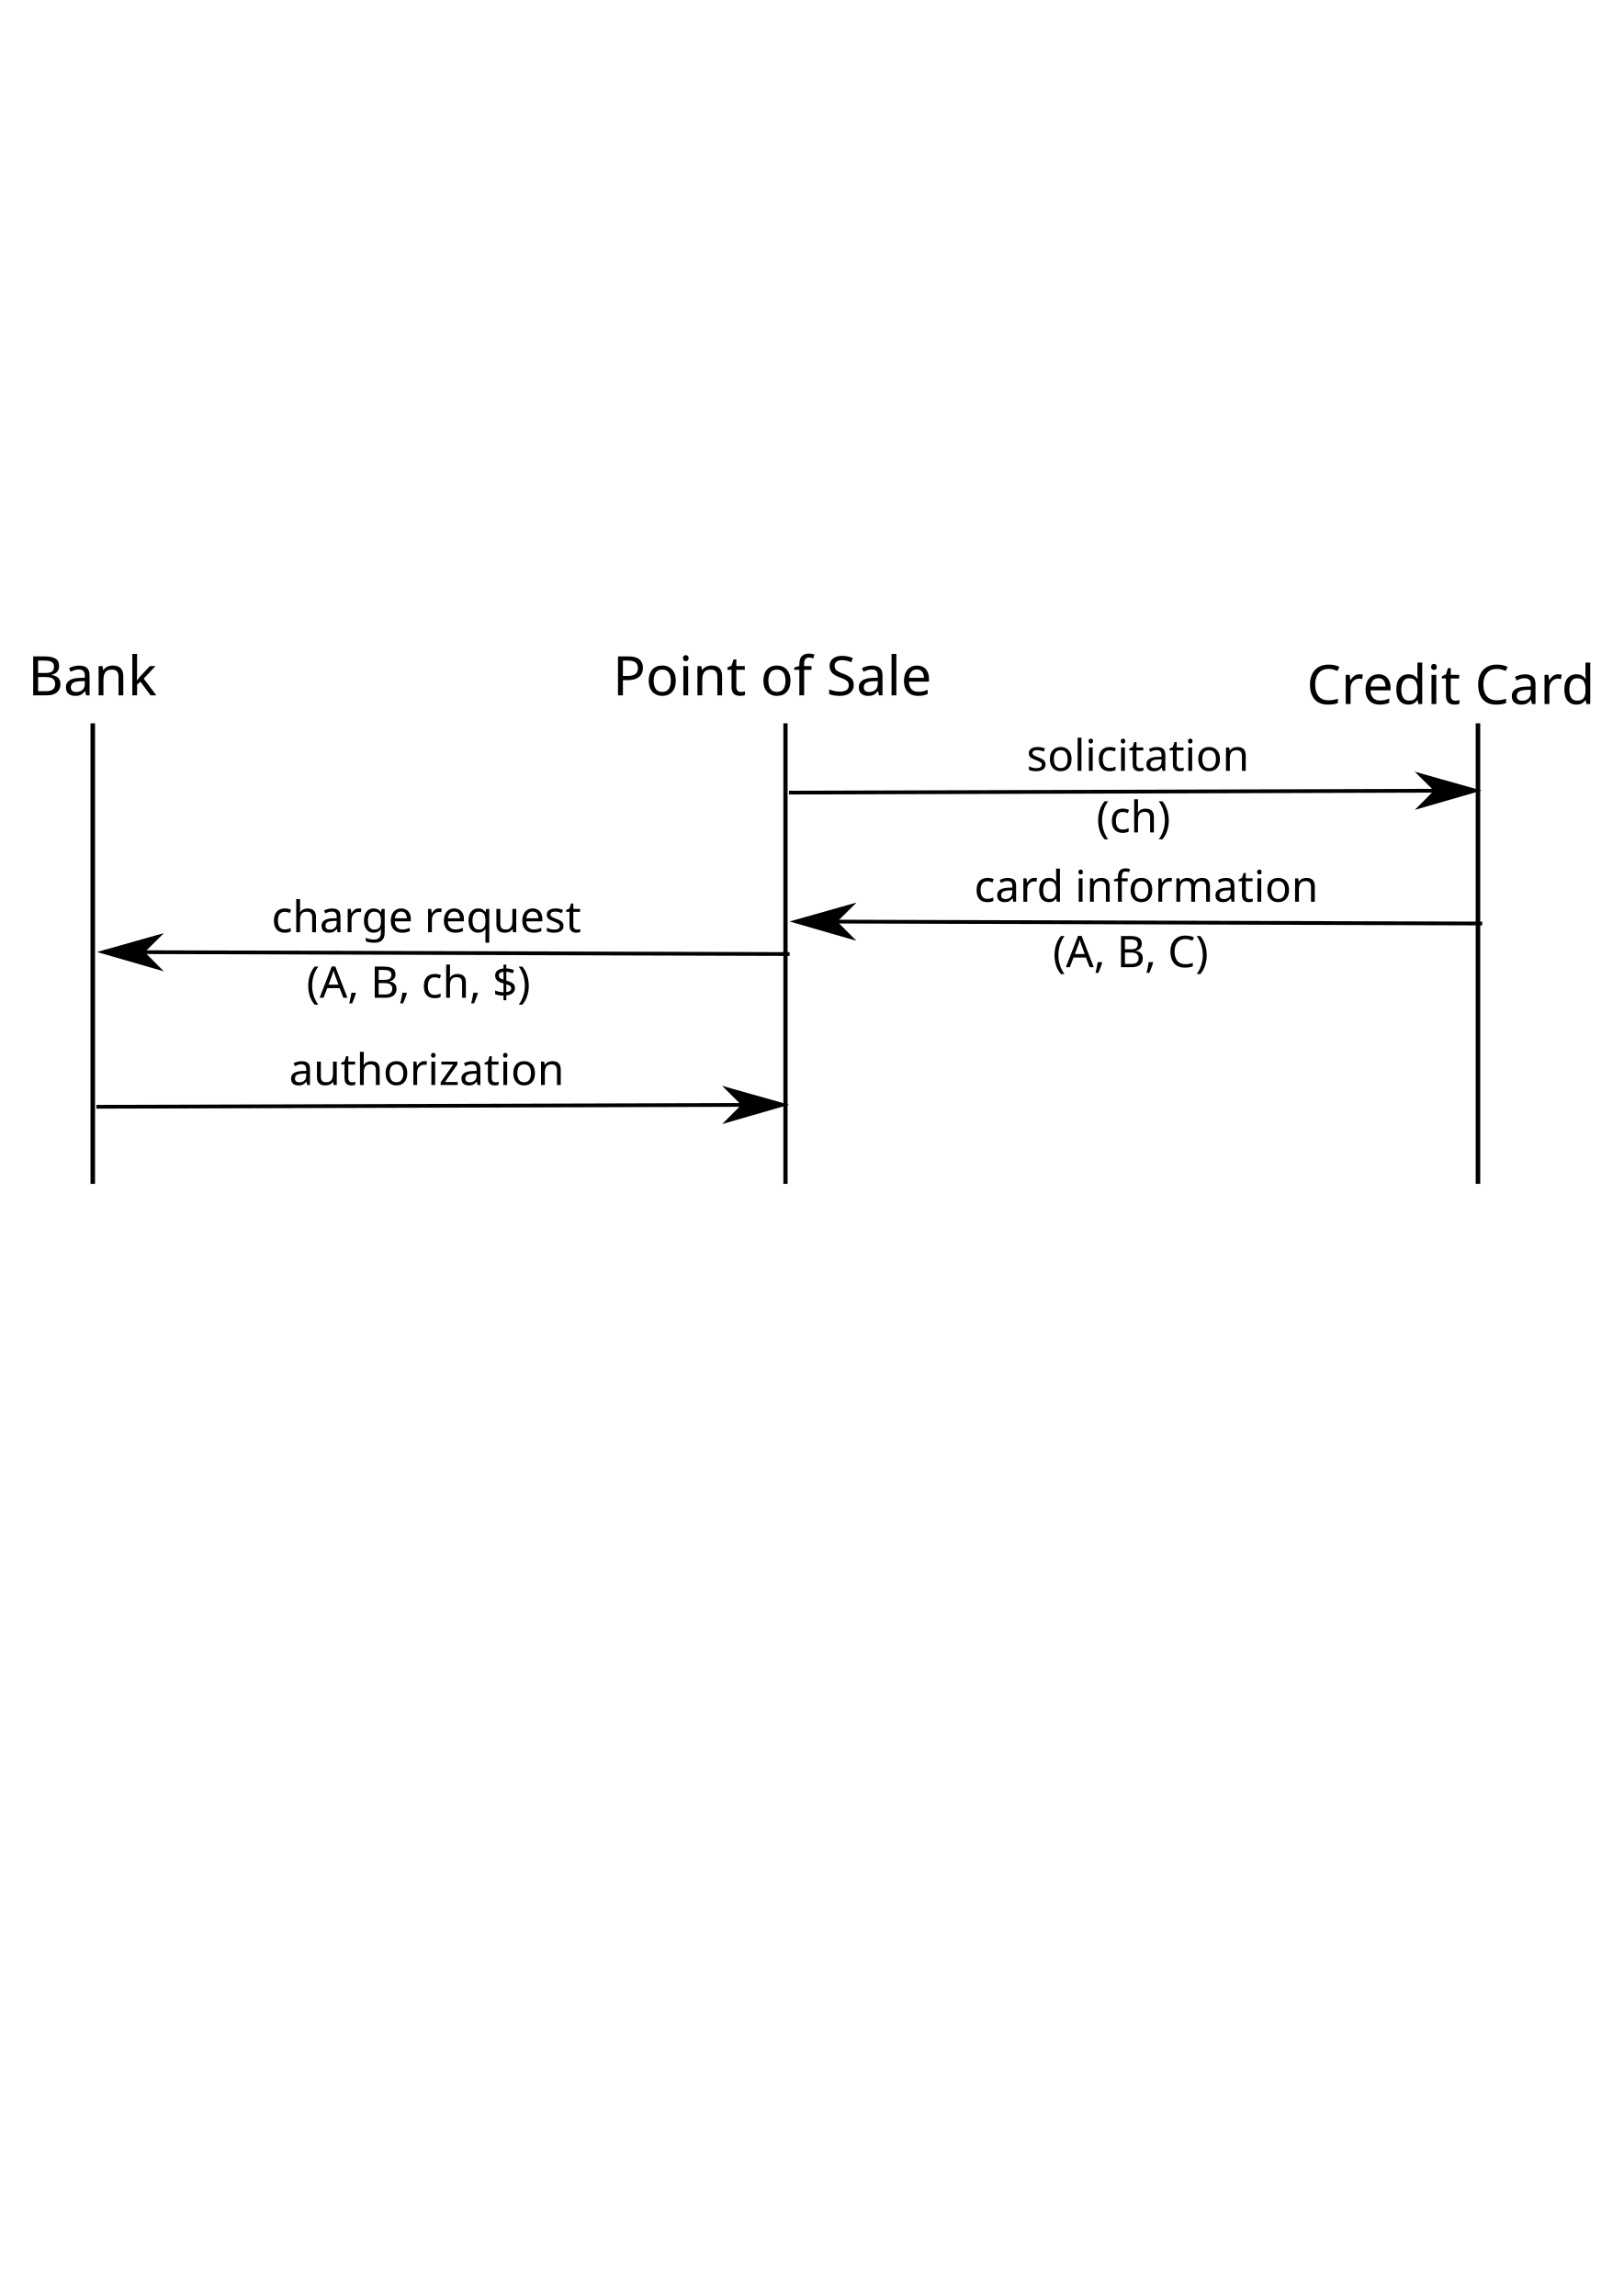
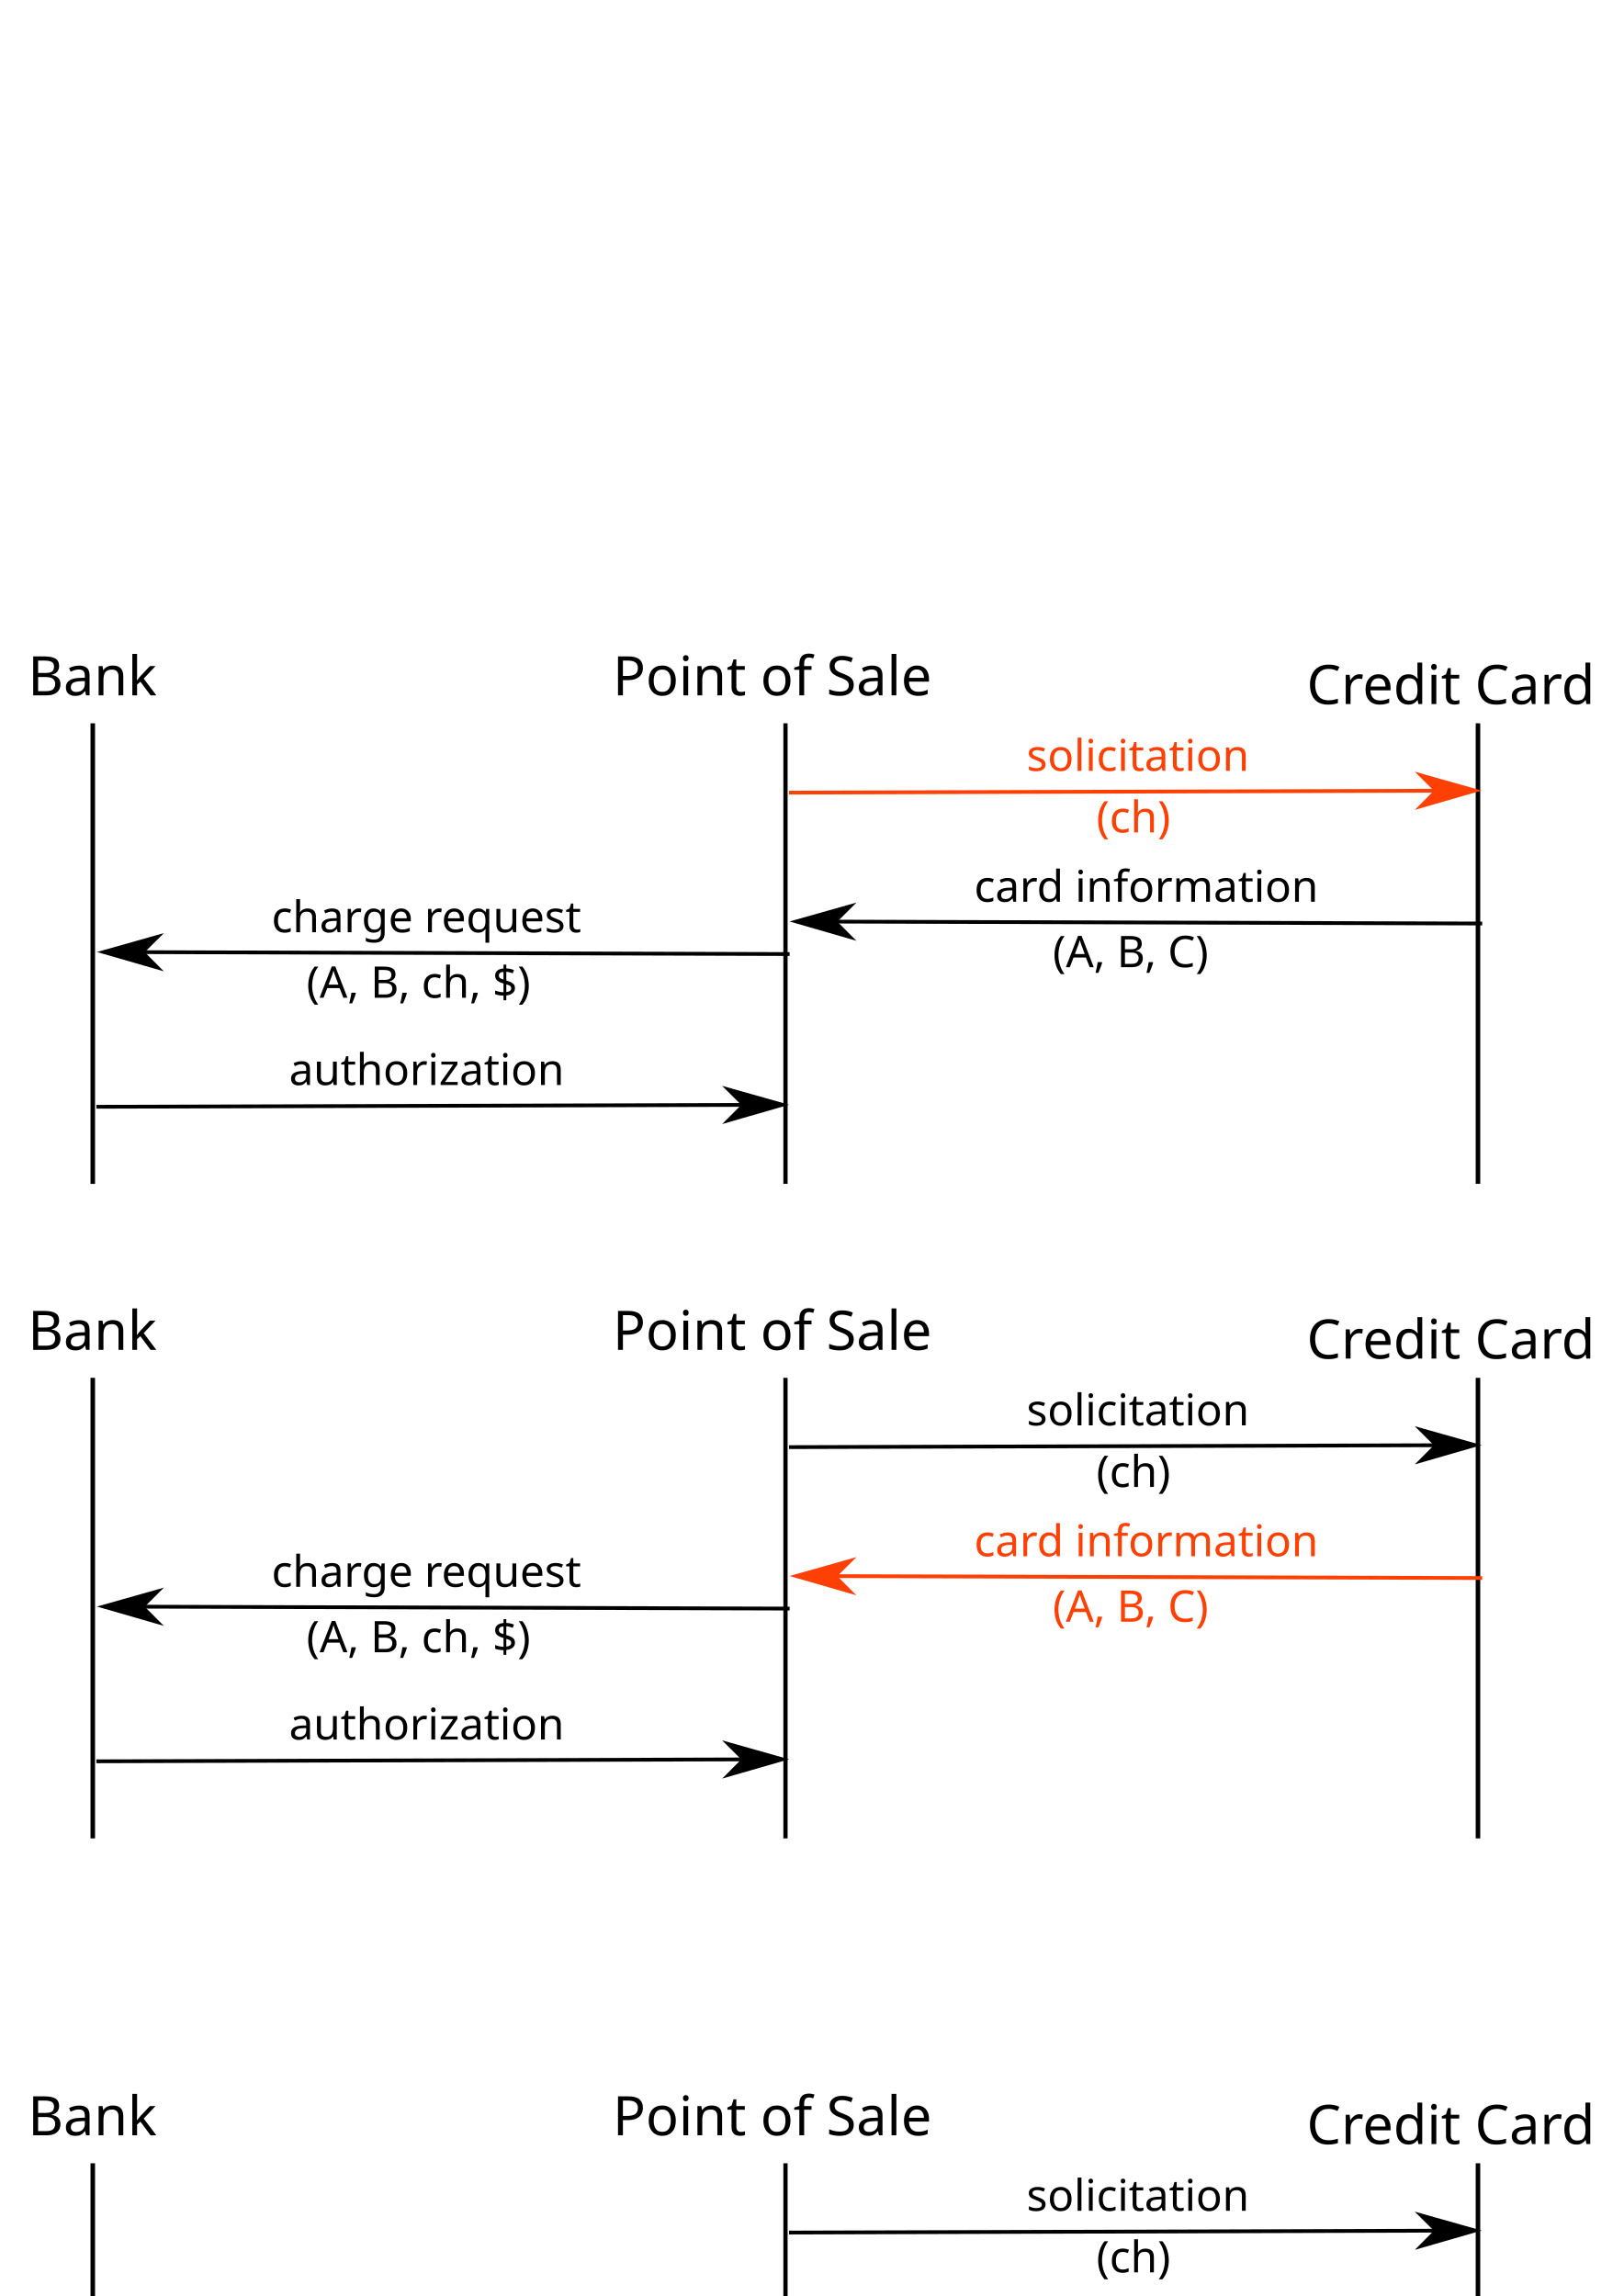
<svg xmlns="http://www.w3.org/2000/svg" width="210mm" height="297mm" viewBox="0 0 744.094 1052.362" id="svg2" version="1.1">
  <defs id="defs4">
+     <marker style="overflow:visible;" id="marker4544" refX="0.0" refY="0.0" orient="auto">
+       <path transform="scale(0.8) rotate(180) translate(12.5,0)" style="fill-rule:evenodd;stroke:#ff4005;stroke-width:1pt;stroke-opacity:1;fill:#ff4005;fill-opacity:1" d="M 0.0,0.0 L 5.0,-5.0 L -12.5,0.0 L 5.0,5.0 L 0.0,0.0 z " id="path4546" />
+     </marker>
+     <marker orient="auto" refY="0.0" refX="0.0" id="marker4480" style="overflow:visible;">
+       <path id="path4482" d="M 0.0,0.0 L 5.0,-5.0 L -12.5,0.0 L 5.0,5.0 L 0.0,0.0 z " style="fill-rule:evenodd;stroke:#000000;stroke-width:1pt;stroke-opacity:1;fill:#ff4005;fill-opacity:1" transform="scale(0.8) rotate(180) translate(12.5,0)" />
+     </marker>
+     <marker orient="auto" refY="0.0" refX="0.0" id="marker4410" style="overflow:visible;">
+       <path id="path4412" d="M 0.0,0.0 L 5.0,-5.0 L -12.5,0.0 L 5.0,5.0 L 0.0,0.0 z " style="fill-rule:evenodd;stroke:#ff4005;stroke-width:1pt;stroke-opacity:1;fill:#ff4005;fill-opacity:1" transform="scale(0.8) rotate(180) translate(12.5,0)" />
+     </marker>
+     <marker style="overflow:visible;" id="marker4346" refX="0.0" refY="0.0" orient="auto">
+       <path transform="scale(0.8) rotate(180) translate(12.5,0)" style="fill-rule:evenodd;stroke:#ff4005;stroke-width:1pt;stroke-opacity:1;fill:#ff4005;fill-opacity:1" d="M 0.0,0.0 L 5.0,-5.0 L -12.5,0.0 L 5.0,5.0 L 0.0,0.0 z " id="path4348" />
+     </marker>
+     <marker orient="auto" refY="0.0" refX="0.0" id="marker4300" style="overflow:visible;">
+       <path id="path4302" d="M 0.0,0.0 L 5.0,-5.0 L -12.5,0.0 L 5.0,5.0 L 0.0,0.0 z " style="fill-rule:evenodd;stroke:#000000;stroke-width:1pt;stroke-opacity:1;fill:#000000;fill-opacity:1" transform="scale(0.8) rotate(180) translate(12.5,0)" />
+     </marker>
    <marker style="overflow:visible;" id="marker4986" refX="0.0" refY="0.0" orient="auto">
      <path transform="scale(0.8) rotate(180) translate(12.5,0)" style="fill-rule:evenodd;stroke:#000000;stroke-width:1pt;stroke-opacity:1;fill:#000000;fill-opacity:1" d="M 0.0,0.0 L 5.0,-5.0 L -12.5,0.0 L 5.0,5.0 L 0.0,0.0 z " id="path4988" />
    </marker>
    <marker style="overflow:visible;" id="marker4878" refX="0.0" refY="0.0" orient="auto">
      <path transform="scale(0.8) rotate(180) translate(12.5,0)" style="fill-rule:evenodd;stroke:#000000;stroke-width:1pt;stroke-opacity:1;fill:#000000;fill-opacity:1" d="M 0.0,0.0 L 5.0,-5.0 L -12.5,0.0 L 5.0,5.0 L 0.0,0.0 z " id="path4880" />
    </marker>
    <marker orient="auto" refY="0.0" refX="0.0" id="marker4626" style="overflow:visible;">
      <path id="path4628" d="M 0.0,0.0 L 5.0,-5.0 L -12.5,0.0 L 5.0,5.0 L 0.0,0.0 z " style="fill-rule:evenodd;stroke:#000000;stroke-width:1pt;stroke-opacity:1;fill:#000000;fill-opacity:1" transform="scale(0.8) rotate(180) translate(12.5,0)" />
    </marker>
    <marker orient="auto" refY="0.0" refX="0.0" id="Arrow1Lend" style="overflow:visible;">
      <path id="path4153" d="M 0.0,0.0 L 5.0,-5.0 L -12.5,0.0 L 5.0,5.0 L 0.0,0.0 z " style="fill-rule:evenodd;stroke:#000000;stroke-width:1pt;stroke-opacity:1;fill:#000000;fill-opacity:1" transform="scale(0.8) rotate(180) translate(12.5,0)" />
    </marker>
  </defs>
  <g id="layer1">
    <path style="fill:none;fill-rule:evenodd;stroke:#000000;stroke-width:2.078;stroke-linecap:butt;stroke-linejoin:miter;stroke-miterlimit:4;stroke-dasharray:none;stroke-opacity:1" d="m 42.516,331.525 0,211.094" id="path4138" />
    <path id="path4140" d="m 359.963,331.525 0,211.094" style="fill:none;fill-rule:evenodd;stroke:#000000;stroke-width:1.942;stroke-linecap:butt;stroke-linejoin:miter;stroke-miterlimit:4;stroke-dasharray:none;stroke-opacity:1" />
    <path style="fill:none;fill-rule:evenodd;stroke:#000000;stroke-width:2.078;stroke-linecap:butt;stroke-linejoin:miter;stroke-miterlimit:4;stroke-dasharray:none;stroke-opacity:1" d="m 677.306,331.525 0,211.094" id="path4142" />
-     <path style="fill:none;fill-rule:evenodd;stroke:#000000;stroke-width:1.725;stroke-linecap:butt;stroke-linejoin:miter;stroke-miterlimit:4;stroke-dasharray:none;stroke-opacity:1;marker-end:url(#Arrow1Lend)" d="m 361.571,363.286 314.075,-0.923" id="path4144" />
+     <path style="fill:#ff4005;fill-rule:evenodd;stroke:#ff4005;stroke-width:1.725;stroke-linecap:butt;stroke-linejoin:miter;stroke-miterlimit:4;stroke-dasharray:none;stroke-opacity:1;marker-end:url(#marker4346);fill-opacity:1" d="m 361.571,363.286 314.075,-0.923" id="path4144" />
    <path style="fill:none;fill-rule:evenodd;stroke:#000000;stroke-width:1.725;stroke-linecap:butt;stroke-linejoin:miter;stroke-miterlimit:4;stroke-dasharray:none;stroke-opacity:1;marker-end:url(#marker4626)" d="M 361.858,437.286 47.783,436.362" id="path4624" />
    <path id="path4876" d="M 44.176,507.286 358.251,506.362" style="fill:none;fill-rule:evenodd;stroke:#000000;stroke-width:1.725;stroke-linecap:butt;stroke-linejoin:miter;stroke-miterlimit:4;stroke-dasharray:none;stroke-opacity:1;marker-end:url(#marker4878)" />
-     <path id="path4984" d="M 679.253,423.286 365.178,422.362" style="fill:none;fill-rule:evenodd;stroke:#000000;stroke-width:1.725;stroke-linecap:butt;stroke-linejoin:miter;stroke-miterlimit:4;stroke-dasharray:none;stroke-opacity:1;marker-end:url(#marker4986)" />
+     <path id="path4984" d="M 679.253,423.286 365.178,422.362" style="fill:none;fill-rule:evenodd;stroke:#000000;stroke-width:1.725;stroke-linecap:butt;stroke-linejoin:miter;stroke-miterlimit:4;stroke-dasharray:none;stroke-opacity:1;marker-end:url(#marker4300)" />
    <text xml:space="preserve" style="font-style:normal;font-weight:normal;font-size:35px;line-height:125%;font-family:sans-serif;letter-spacing:0px;word-spacing:0px;fill:#000000;fill-opacity:1;stroke:none;stroke-width:1px;stroke-linecap:butt;stroke-linejoin:miter;stroke-opacity:1" x="12.792" y="318.707" id="text5128">
      <tspan id="tspan5130" x="12.792" y="318.707" style="font-size:25px">Bank</tspan>
    </text>
    <text id="text5132" y="318.707" x="280.792" style="font-style:normal;font-weight:normal;font-size:35px;line-height:125%;font-family:sans-serif;letter-spacing:0px;word-spacing:0px;fill:#000000;fill-opacity:1;stroke:none;stroke-width:1px;stroke-linecap:butt;stroke-linejoin:miter;stroke-opacity:1" xml:space="preserve">
      <tspan style="font-size:25px" y="318.707" x="280.792" id="tspan5134">Point of Sale</tspan>
    </text>
    <text xml:space="preserve" style="font-style:normal;font-weight:normal;font-size:35px;line-height:125%;font-family:sans-serif;letter-spacing:0px;word-spacing:0px;fill:#000000;fill-opacity:1;stroke:none;stroke-width:1px;stroke-linecap:butt;stroke-linejoin:miter;stroke-opacity:1" x="598.792" y="322.707" id="text5136">
      <tspan id="tspan5138" x="598.792" y="322.707" style="font-size:25px">Credit Card</tspan>
    </text>
-     <text id="text5132-7" y="353.301" x="470.458" style="font-style:normal;font-weight:normal;font-size:35px;line-height:125%;font-family:sans-serif;letter-spacing:0px;word-spacing:0px;fill:#000000;fill-opacity:1;stroke:none;stroke-width:1px;stroke-linecap:butt;stroke-linejoin:miter;stroke-opacity:1" xml:space="preserve">
-       <tspan style="font-size:20px" y="353.301" x="470.458" id="tspan5134-2">solicitation</tspan>
+     <text id="text5132-7" y="353.301" x="470.458" style="font-style:normal;font-weight:normal;font-size:35px;line-height:125%;font-family:sans-serif;letter-spacing:0px;word-spacing:0px;fill:#ff4005;fill-opacity:1;stroke:none;stroke-width:1px;stroke-linecap:butt;stroke-linejoin:miter;stroke-opacity:1;" xml:space="preserve">
+       <tspan style="font-size:20px;fill:#ff4005;fill-opacity:1;" y="353.301" x="470.458" id="tspan5134-2">solicitation</tspan>
    </text>
    <text xml:space="preserve" style="font-style:normal;font-weight:normal;font-size:35px;line-height:125%;font-family:sans-serif;letter-spacing:0px;word-spacing:0px;fill:#000000;fill-opacity:1;stroke:none;stroke-width:1px;stroke-linecap:butt;stroke-linejoin:miter;stroke-opacity:1" x="446.458" y="413.301" id="text5158">
      <tspan id="tspan5160" x="446.458" y="413.301" style="font-size:20px">card information</tspan>
    </text>
    <text id="text5162" y="427.301" x="124.458" style="font-style:normal;font-weight:normal;font-size:35px;line-height:125%;font-family:sans-serif;letter-spacing:0px;word-spacing:0px;fill:#000000;fill-opacity:1;stroke:none;stroke-width:1px;stroke-linecap:butt;stroke-linejoin:miter;stroke-opacity:1" xml:space="preserve">
      <tspan style="font-size:20px" y="427.301" x="124.458" id="tspan5164">charge request</tspan>
    </text>
    <text xml:space="preserve" style="font-style:normal;font-weight:normal;font-size:35px;line-height:125%;font-family:sans-serif;letter-spacing:0px;word-spacing:0px;fill:#000000;fill-opacity:1;stroke:none;stroke-width:1px;stroke-linecap:butt;stroke-linejoin:miter;stroke-opacity:1" x="132.458" y="497.301" id="text5166">
      <tspan id="tspan5168" x="132.458" y="497.301" style="font-size:20px">authorization</tspan>
    </text>
-     <text xml:space="preserve" style="font-style:normal;font-weight:normal;font-size:35px;line-height:125%;font-family:sans-serif;letter-spacing:0px;word-spacing:0px;fill:#000000;fill-opacity:1;stroke:none;stroke-width:1px;stroke-linecap:butt;stroke-linejoin:miter;stroke-opacity:1" x="502.458" y="381.545" id="text5140">
-       <tspan x="502.458" y="381.545" style="font-size:20px" id="tspan5144">(ch)</tspan>
+     <text xml:space="preserve" style="font-style:normal;font-weight:normal;font-size:35px;line-height:125%;font-family:sans-serif;letter-spacing:0px;word-spacing:0px;fill:#ff4005;fill-opacity:1;stroke:none;stroke-width:1px;stroke-linecap:butt;stroke-linejoin:miter;stroke-opacity:1;" x="502.458" y="381.545" id="text5140">
+       <tspan x="502.458" y="381.545" style="font-size:20px;fill:#ff4005;fill-opacity:1;" id="tspan5144">(ch)</tspan>
    </text>
    <text id="text5148" y="443.301" x="482.458" style="font-style:normal;font-weight:normal;font-size:35px;line-height:125%;font-family:sans-serif;letter-spacing:0px;word-spacing:0px;fill:#000000;fill-opacity:1;stroke:none;stroke-width:1px;stroke-linecap:butt;stroke-linejoin:miter;stroke-opacity:1" xml:space="preserve">
      <tspan style="font-size:20px" y="443.301" x="482.458" id="tspan5150">(A, B, C)</tspan>
    </text>
    <text xml:space="preserve" style="font-style:normal;font-weight:normal;font-size:35px;line-height:125%;font-family:sans-serif;letter-spacing:0px;word-spacing:0px;fill:#000000;fill-opacity:1;stroke:none;stroke-width:1px;stroke-linecap:butt;stroke-linejoin:miter;stroke-opacity:1" x="140.458" y="457.322" id="text5152">
      <tspan id="tspan5154" x="140.458" y="457.322" style="font-size:20px">(A, B, ch, $)</tspan>
    </text>
+     <path id="path4192" d="m 42.516,631.525 0,211.094" style="fill:none;fill-rule:evenodd;stroke:#000000;stroke-width:2.078;stroke-linecap:butt;stroke-linejoin:miter;stroke-miterlimit:4;stroke-dasharray:none;stroke-opacity:1" />
+     <path style="fill:none;fill-rule:evenodd;stroke:#000000;stroke-width:1.942;stroke-linecap:butt;stroke-linejoin:miter;stroke-miterlimit:4;stroke-dasharray:none;stroke-opacity:1" d="m 359.963,631.525 0,211.094" id="path4194" />
+     <path id="path4196" d="m 677.306,631.525 0,211.094" style="fill:none;fill-rule:evenodd;stroke:#000000;stroke-width:2.078;stroke-linecap:butt;stroke-linejoin:miter;stroke-miterlimit:4;stroke-dasharray:none;stroke-opacity:1" />
+     <path id="path4198" d="m 361.571,663.286 314.075,-0.923" style="fill:none;fill-rule:evenodd;stroke:#000000;stroke-width:1.725;stroke-linecap:butt;stroke-linejoin:miter;stroke-miterlimit:4;stroke-dasharray:none;stroke-opacity:1;marker-end:url(#Arrow1Lend)" />
+     <path id="path4200" d="M 361.858,737.286 47.783,736.362" style="fill:none;fill-rule:evenodd;stroke:#000000;stroke-width:1.725;stroke-linecap:butt;stroke-linejoin:miter;stroke-miterlimit:4;stroke-dasharray:none;stroke-opacity:1;marker-end:url(#marker4626)" />
+     <path style="fill:none;fill-rule:evenodd;stroke:#000000;stroke-width:1.725;stroke-linecap:butt;stroke-linejoin:miter;stroke-miterlimit:4;stroke-dasharray:none;stroke-opacity:1;marker-end:url(#marker4878)" d="M 44.176,807.286 358.251,806.362" id="path4202" />
+     <path style="fill:#ff4005;fill-rule:evenodd;stroke:#ff4005;stroke-width:1.725;stroke-linecap:butt;stroke-linejoin:miter;stroke-miterlimit:4;stroke-dasharray:none;stroke-opacity:1;marker-end:url(#marker4410);fill-opacity:1" d="M 679.253,723.286 365.178,722.362" id="path4204" />
+     <text id="text4206" y="618.707" x="12.792" style="font-style:normal;font-weight:normal;font-size:35px;line-height:125%;font-family:sans-serif;letter-spacing:0px;word-spacing:0px;fill:#000000;fill-opacity:1;stroke:none;stroke-width:1px;stroke-linecap:butt;stroke-linejoin:miter;stroke-opacity:1" xml:space="preserve">
+       <tspan style="font-size:25px" y="618.707" x="12.792" id="tspan4208">Bank</tspan>
+     </text>
+     <text xml:space="preserve" style="font-style:normal;font-weight:normal;font-size:35px;line-height:125%;font-family:sans-serif;letter-spacing:0px;word-spacing:0px;fill:#000000;fill-opacity:1;stroke:none;stroke-width:1px;stroke-linecap:butt;stroke-linejoin:miter;stroke-opacity:1" x="280.792" y="618.707" id="text4210">
+       <tspan id="tspan4212" x="280.792" y="618.707" style="font-size:25px">Point of Sale</tspan>
+     </text>
+     <text id="text4214" y="622.707" x="598.792" style="font-style:normal;font-weight:normal;font-size:35px;line-height:125%;font-family:sans-serif;letter-spacing:0px;word-spacing:0px;fill:#000000;fill-opacity:1;stroke:none;stroke-width:1px;stroke-linecap:butt;stroke-linejoin:miter;stroke-opacity:1" xml:space="preserve">
+       <tspan style="font-size:25px" y="622.707" x="598.792" id="tspan4216">Credit Card</tspan>
+     </text>
+     <text xml:space="preserve" style="font-style:normal;font-weight:normal;font-size:35px;line-height:125%;font-family:sans-serif;letter-spacing:0px;word-spacing:0px;fill:#000000;fill-opacity:1;stroke:none;stroke-width:1px;stroke-linecap:butt;stroke-linejoin:miter;stroke-opacity:1" x="470.458" y="653.301" id="text4218">
+       <tspan id="tspan4220" x="470.458" y="653.301" style="font-size:20px">solicitation</tspan>
+     </text>
+     <text id="text4222" y="713.301" x="446.458" style="font-style:normal;font-weight:normal;font-size:35px;line-height:125%;font-family:sans-serif;letter-spacing:0px;word-spacing:0px;fill:#ff4005;fill-opacity:1;stroke:none;stroke-width:1px;stroke-linecap:butt;stroke-linejoin:miter;stroke-opacity:1;" xml:space="preserve">
+       <tspan style="font-size:20px;fill:#ff4005;fill-opacity:1;" y="713.301" x="446.458" id="tspan4224">card information</tspan>
+     </text>
+     <text xml:space="preserve" style="font-style:normal;font-weight:normal;font-size:35px;line-height:125%;font-family:sans-serif;letter-spacing:0px;word-spacing:0px;fill:#000000;fill-opacity:1;stroke:none;stroke-width:1px;stroke-linecap:butt;stroke-linejoin:miter;stroke-opacity:1" x="124.458" y="727.301" id="text4226">
+       <tspan id="tspan4228" x="124.458" y="727.301" style="font-size:20px">charge request</tspan>
+     </text>
+     <text id="text4230" y="797.301" x="132.458" style="font-style:normal;font-weight:normal;font-size:35px;line-height:125%;font-family:sans-serif;letter-spacing:0px;word-spacing:0px;fill:#000000;fill-opacity:1;stroke:none;stroke-width:1px;stroke-linecap:butt;stroke-linejoin:miter;stroke-opacity:1" xml:space="preserve">
+       <tspan style="font-size:20px" y="797.301" x="132.458" id="tspan4232">authorization</tspan>
+     </text>
+     <text id="text4234" y="681.545" x="502.458" style="font-style:normal;font-weight:normal;font-size:35px;line-height:125%;font-family:sans-serif;letter-spacing:0px;word-spacing:0px;fill:#000000;fill-opacity:1;stroke:none;stroke-width:1px;stroke-linecap:butt;stroke-linejoin:miter;stroke-opacity:1" xml:space="preserve">
+       <tspan id="tspan4236" style="font-size:20px" y="681.545" x="502.458">(ch)</tspan>
+     </text>
+     <text xml:space="preserve" style="font-style:normal;font-weight:normal;font-size:35px;line-height:125%;font-family:sans-serif;letter-spacing:0px;word-spacing:0px;fill:#ff4005;fill-opacity:1;stroke:none;stroke-width:1px;stroke-linecap:butt;stroke-linejoin:miter;stroke-opacity:1;" x="482.458" y="743.301" id="text4238">
+       <tspan id="tspan4240" x="482.458" y="743.301" style="font-size:20px;fill:#ff4005;fill-opacity:1;">(A, B, C)</tspan>
+     </text>
+     <text id="text4242" y="757.322" x="140.458" style="font-style:normal;font-weight:normal;font-size:35px;line-height:125%;font-family:sans-serif;letter-spacing:0px;word-spacing:0px;fill:#000000;fill-opacity:1;stroke:none;stroke-width:1px;stroke-linecap:butt;stroke-linejoin:miter;stroke-opacity:1" xml:space="preserve">
+       <tspan style="font-size:20px" y="757.322" x="140.458" id="tspan4244">(A, B, ch, $)</tspan>
+     </text>
+     <path style="fill:none;fill-rule:evenodd;stroke:#000000;stroke-width:2.078;stroke-linecap:butt;stroke-linejoin:miter;stroke-miterlimit:4;stroke-dasharray:none;stroke-opacity:1" d="m 42.516,991.525 0,211.094" id="path4246" />
+     <path id="path4248" d="m 359.963,991.525 0,211.094" style="fill:none;fill-rule:evenodd;stroke:#000000;stroke-width:1.942;stroke-linecap:butt;stroke-linejoin:miter;stroke-miterlimit:4;stroke-dasharray:none;stroke-opacity:1" />
+     <path style="fill:none;fill-rule:evenodd;stroke:#000000;stroke-width:2.078;stroke-linecap:butt;stroke-linejoin:miter;stroke-miterlimit:4;stroke-dasharray:none;stroke-opacity:1" d="m 677.306,991.525 0,211.094" id="path4250" />
+     <path style="fill:none;fill-rule:evenodd;stroke:#000000;stroke-width:1.725;stroke-linecap:butt;stroke-linejoin:miter;stroke-miterlimit:4;stroke-dasharray:none;stroke-opacity:1;marker-end:url(#Arrow1Lend)" d="m 361.571,1023.286 314.075,-0.923" id="path4252" />
+     <path style="fill:#ff4005;fill-rule:evenodd;stroke:#ff4005;stroke-width:1.725;stroke-linecap:butt;stroke-linejoin:miter;stroke-miterlimit:4;stroke-dasharray:none;stroke-opacity:1;marker-end:url(#marker4544);fill-opacity:1" d="M 361.858,1097.286 47.783,1096.362" id="path4254" />
+     <path id="path4256" d="m 44.176,1167.286 314.075,-0.923" style="fill:#ff4005;fill-rule:evenodd;stroke:#ff4005;stroke-width:1.725;stroke-linecap:butt;stroke-linejoin:miter;stroke-miterlimit:4;stroke-dasharray:none;stroke-opacity:1;marker-end:url(#marker4480);fill-opacity:1" />
+     <path id="path4258" d="m 679.253,1083.286 -314.075,-0.923" style="fill:none;fill-rule:evenodd;stroke:#000000;stroke-width:1.725;stroke-linecap:butt;stroke-linejoin:miter;stroke-miterlimit:4;stroke-dasharray:none;stroke-opacity:1;marker-end:url(#marker4986)" />
+     <text xml:space="preserve" style="font-style:normal;font-weight:normal;font-size:35px;line-height:125%;font-family:sans-serif;letter-spacing:0px;word-spacing:0px;fill:#000000;fill-opacity:1;stroke:none;stroke-width:1px;stroke-linecap:butt;stroke-linejoin:miter;stroke-opacity:1" x="12.792" y="978.707" id="text4260">
+       <tspan id="tspan4262" x="12.792" y="978.707" style="font-size:25px">Bank</tspan>
+     </text>
+     <text id="text4264" y="978.707" x="280.792" style="font-style:normal;font-weight:normal;font-size:35px;line-height:125%;font-family:sans-serif;letter-spacing:0px;word-spacing:0px;fill:#000000;fill-opacity:1;stroke:none;stroke-width:1px;stroke-linecap:butt;stroke-linejoin:miter;stroke-opacity:1" xml:space="preserve">
+       <tspan style="font-size:25px" y="978.707" x="280.792" id="tspan4266">Point of Sale</tspan>
+     </text>
+     <text xml:space="preserve" style="font-style:normal;font-weight:normal;font-size:35px;line-height:125%;font-family:sans-serif;letter-spacing:0px;word-spacing:0px;fill:#000000;fill-opacity:1;stroke:none;stroke-width:1px;stroke-linecap:butt;stroke-linejoin:miter;stroke-opacity:1" x="598.792" y="982.707" id="text4268">
+       <tspan id="tspan4270" x="598.792" y="982.707" style="font-size:25px">Credit Card</tspan>
+     </text>
+     <text id="text4272" y="1013.301" x="470.458" style="font-style:normal;font-weight:normal;font-size:35px;line-height:125%;font-family:sans-serif;letter-spacing:0px;word-spacing:0px;fill:#000000;fill-opacity:1;stroke:none;stroke-width:1px;stroke-linecap:butt;stroke-linejoin:miter;stroke-opacity:1" xml:space="preserve">
+       <tspan style="font-size:20px" y="1013.301" x="470.458" id="tspan4274">solicitation</tspan>
+     </text>
+     <text xml:space="preserve" style="font-style:normal;font-weight:normal;font-size:35px;line-height:125%;font-family:sans-serif;letter-spacing:0px;word-spacing:0px;fill:#000000;fill-opacity:1;stroke:none;stroke-width:1px;stroke-linecap:butt;stroke-linejoin:miter;stroke-opacity:1" x="446.458" y="1073.301" id="text4276">
+       <tspan id="tspan4278" x="446.458" y="1073.301" style="font-size:20px">card information</tspan>
+     </text>
+     <text id="text4280" y="1087.301" x="124.458" style="font-style:normal;font-weight:normal;font-size:35px;line-height:125%;font-family:sans-serif;letter-spacing:0px;word-spacing:0px;fill:#ff4005;fill-opacity:1;stroke:none;stroke-width:1px;stroke-linecap:butt;stroke-linejoin:miter;stroke-opacity:1;" xml:space="preserve">
+       <tspan style="font-size:20px;fill:#ff4005;fill-opacity:1;" y="1087.301" x="124.458" id="tspan4282">charge request</tspan>
+     </text>
+     <text xml:space="preserve" style="font-style:normal;font-weight:normal;font-size:35px;line-height:125%;font-family:sans-serif;letter-spacing:0px;word-spacing:0px;fill:#ff4005;fill-opacity:1;stroke:none;stroke-width:1px;stroke-linecap:butt;stroke-linejoin:miter;stroke-opacity:1;" x="132.458" y="1157.301" id="text4284">
+       <tspan id="tspan4286" x="132.458" y="1157.301" style="font-size:20px;fill:#ff4005;fill-opacity:1;">authorization</tspan>
+     </text>
+     <text xml:space="preserve" style="font-style:normal;font-weight:normal;font-size:35px;line-height:125%;font-family:sans-serif;letter-spacing:0px;word-spacing:0px;fill:#000000;fill-opacity:1;stroke:none;stroke-width:1px;stroke-linecap:butt;stroke-linejoin:miter;stroke-opacity:1" x="502.458" y="1041.545" id="text4288">
+       <tspan x="502.458" y="1041.545" style="font-size:20px" id="tspan4290">(ch)</tspan>
+     </text>
+     <text id="text4292" y="1103.301" x="482.458" style="font-style:normal;font-weight:normal;font-size:35px;line-height:125%;font-family:sans-serif;letter-spacing:0px;word-spacing:0px;fill:#000000;fill-opacity:1;stroke:none;stroke-width:1px;stroke-linecap:butt;stroke-linejoin:miter;stroke-opacity:1" xml:space="preserve">
+       <tspan style="font-size:20px" y="1103.301" x="482.458" id="tspan4294">(A, B, C)</tspan>
+     </text>
+     <text xml:space="preserve" style="font-style:normal;font-weight:normal;font-size:35px;line-height:125%;font-family:sans-serif;letter-spacing:0px;word-spacing:0px;fill:#ff4005;fill-opacity:1;stroke:none;stroke-width:1px;stroke-linecap:butt;stroke-linejoin:miter;stroke-opacity:1;" x="140.458" y="1117.322" id="text4296">
+       <tspan id="tspan4298" x="140.458" y="1117.322" style="font-size:20px;fill:#ff4005;fill-opacity:1;">(A, B, ch, $)</tspan>
+     </text>
  </g>
</svg>
